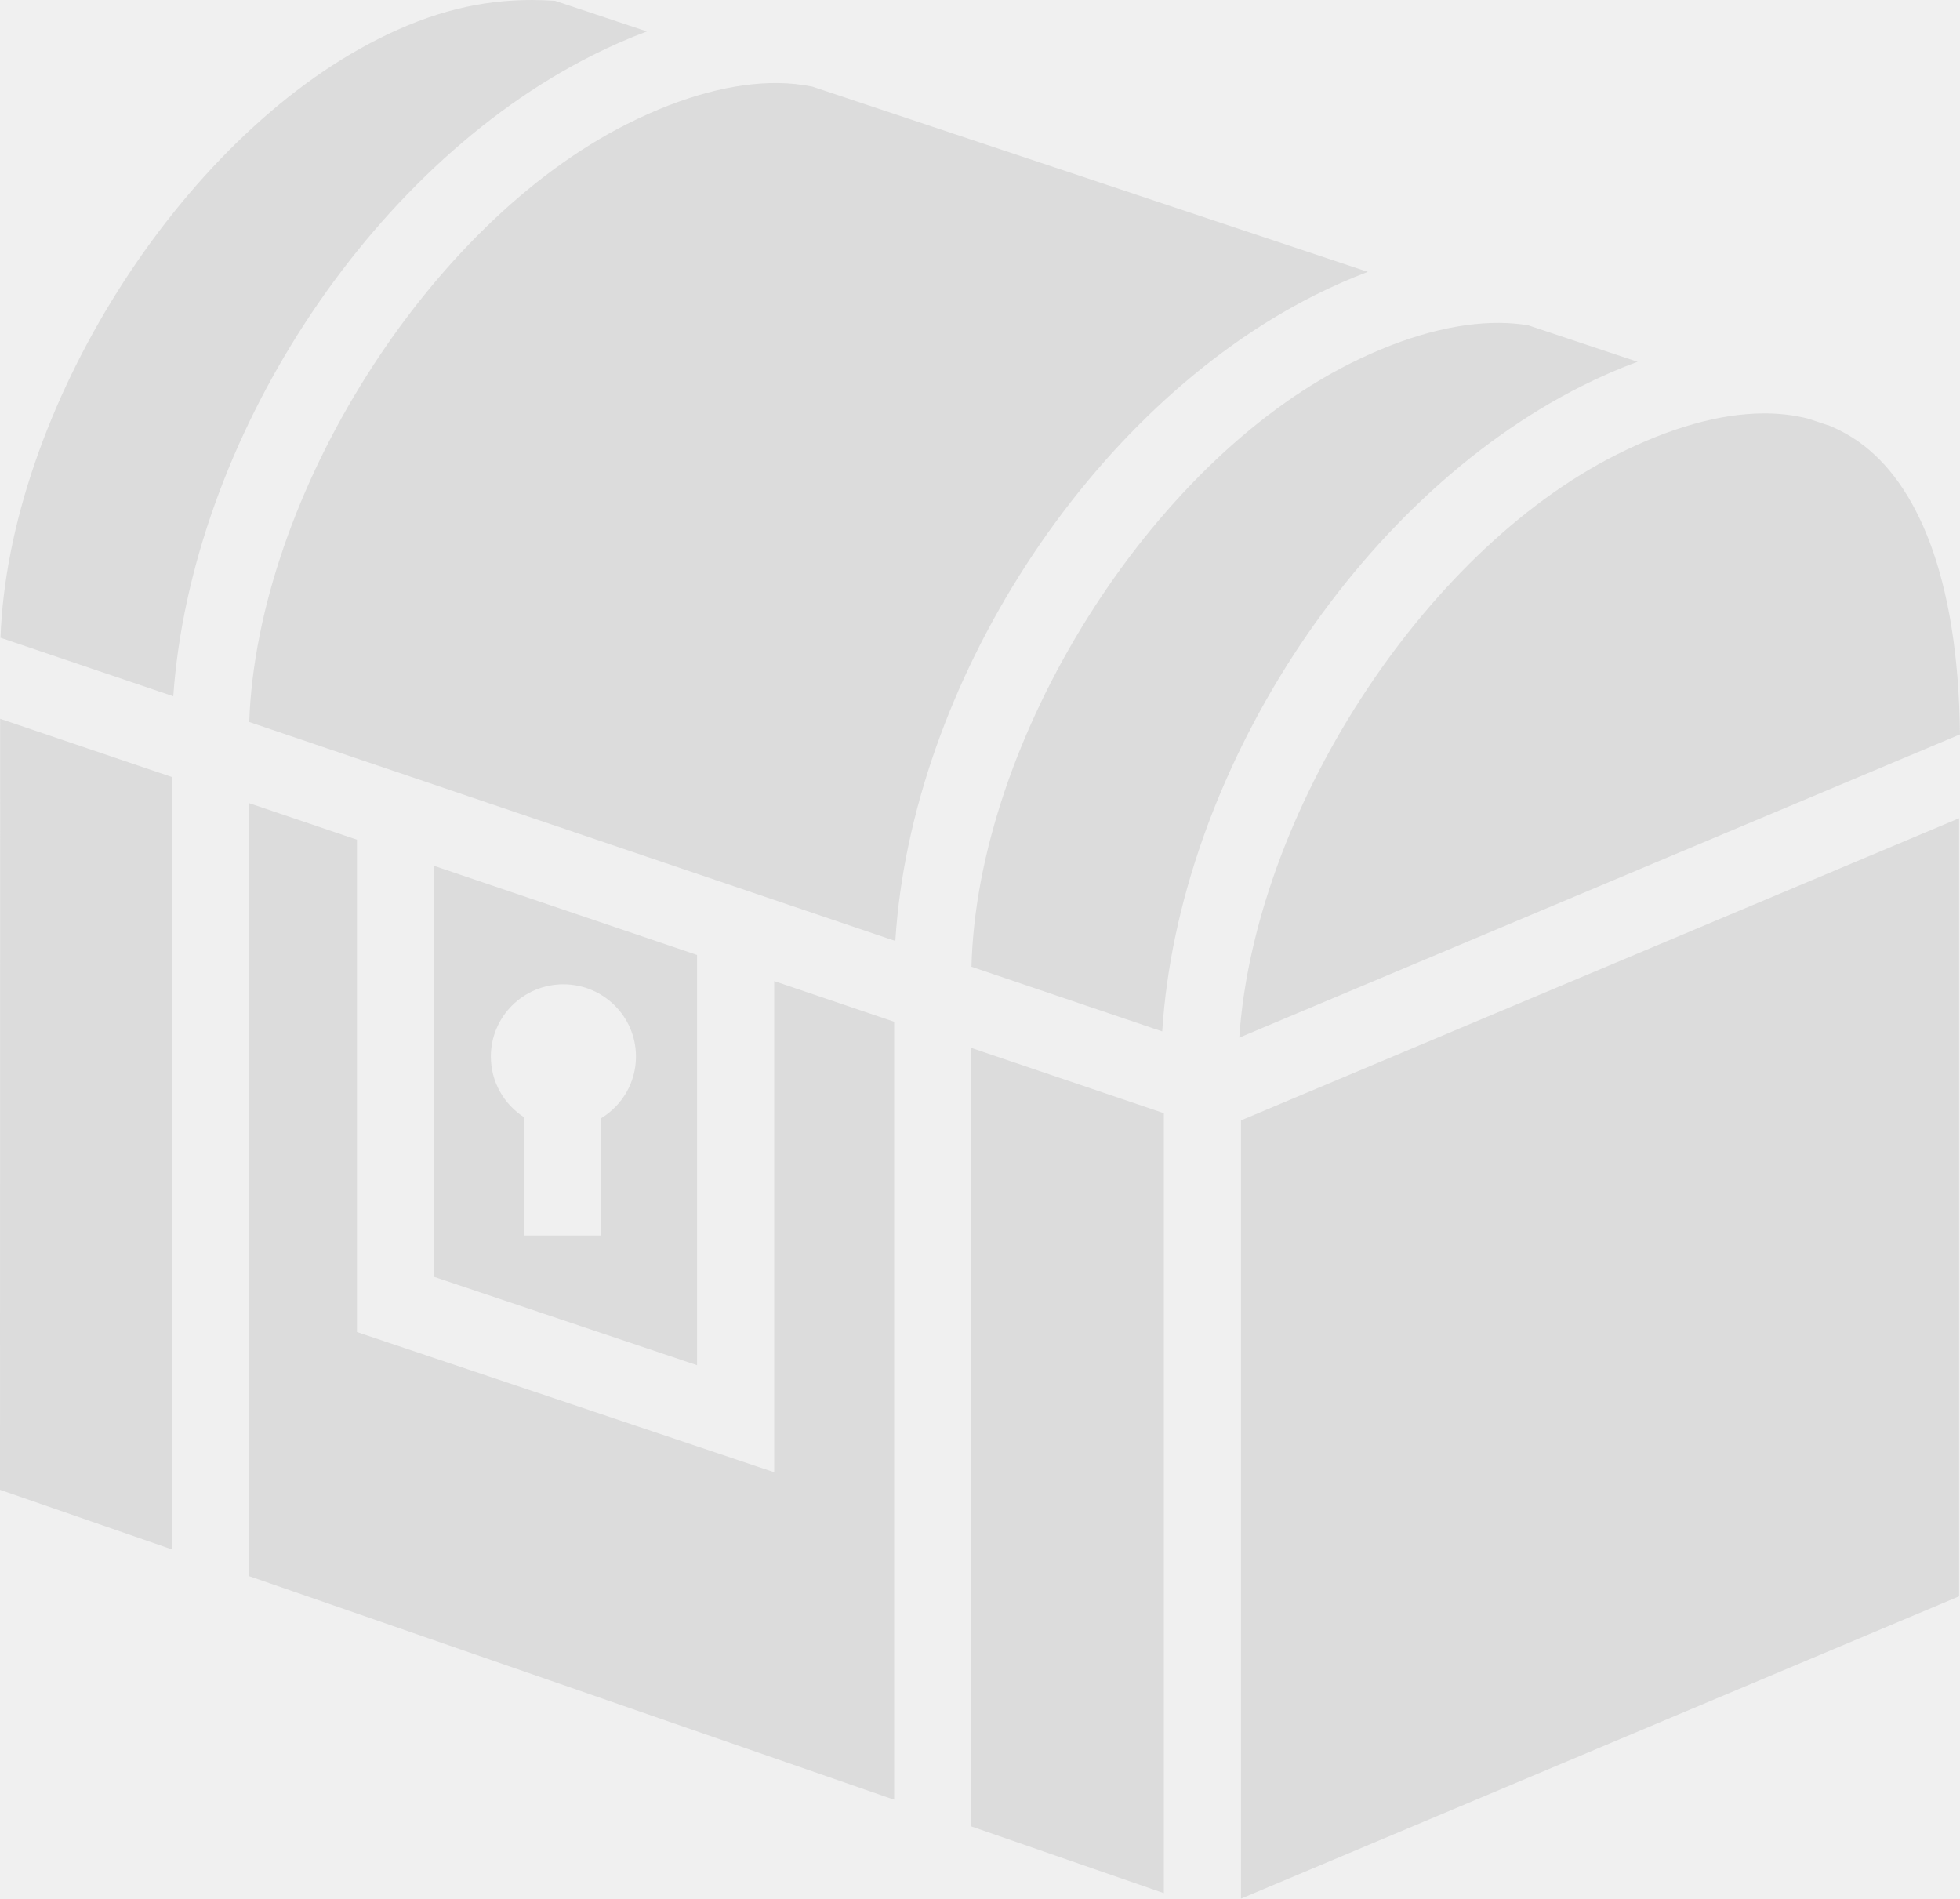
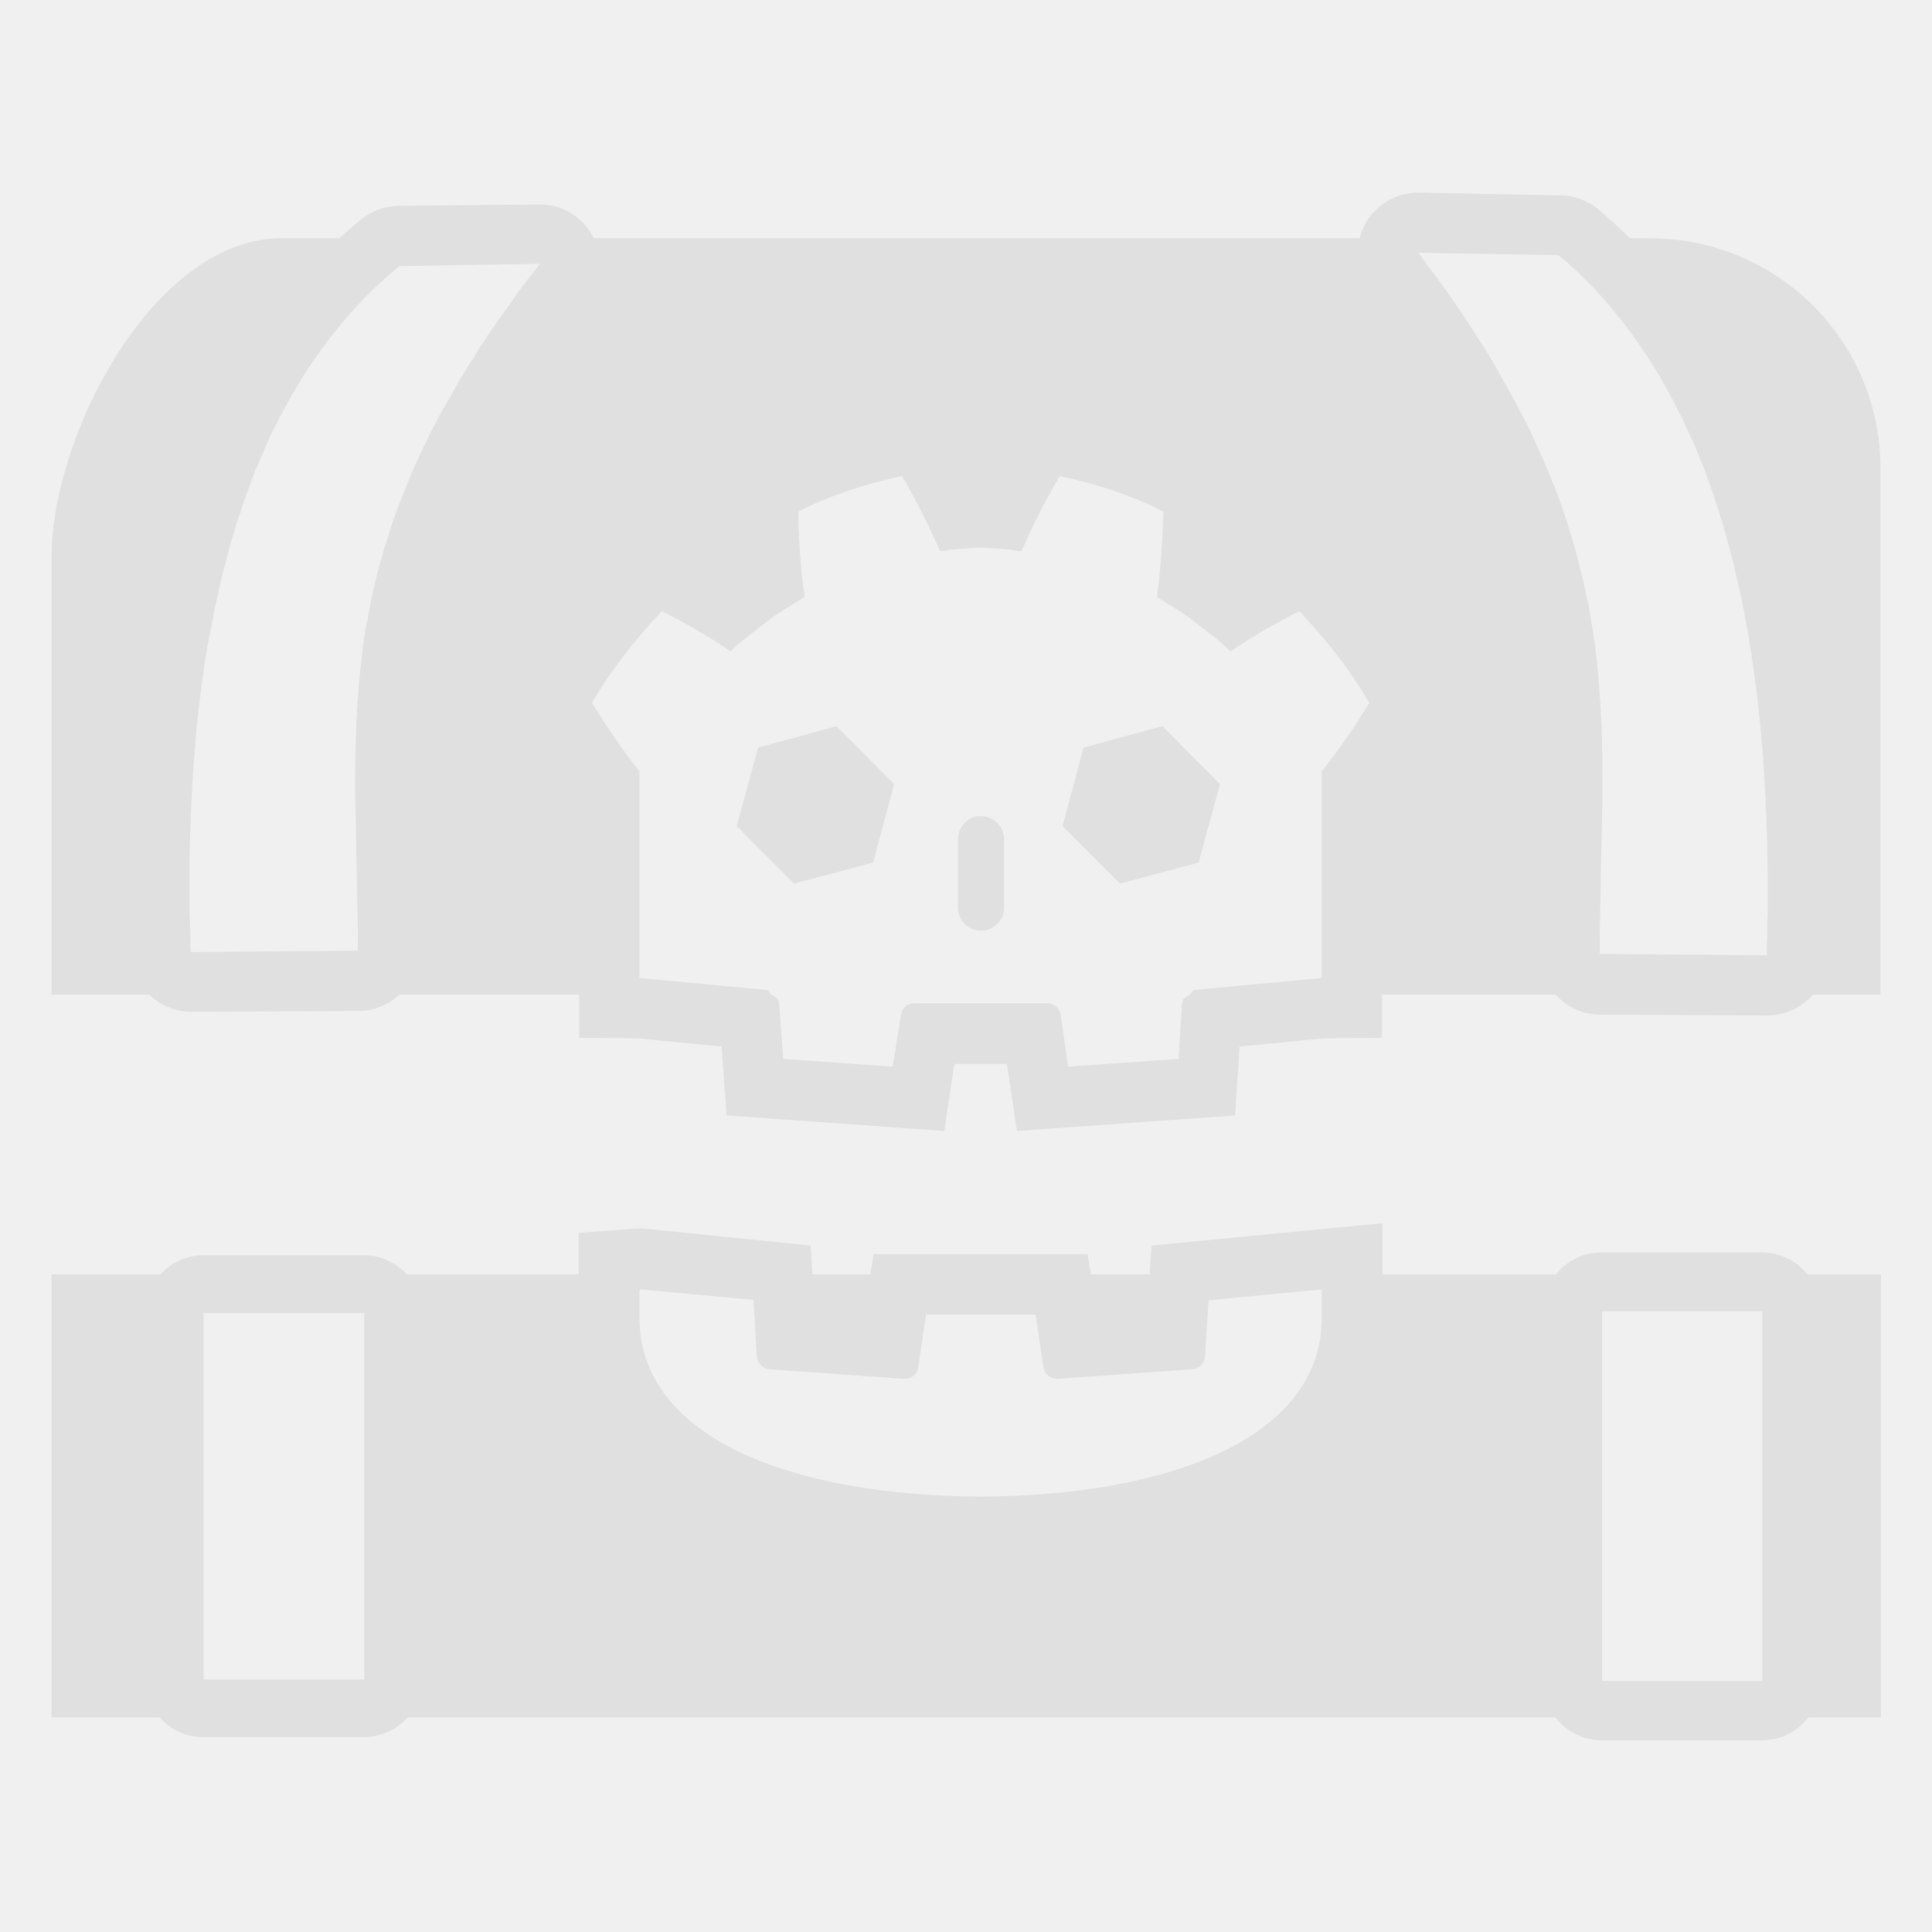
- <svg xmlns="http://www.w3.org/2000/svg" viewBox="0 0 30.183 29.235" version="1.1" id="svg8" width="30.183" height="29.235">
-   <defs id="defs12" />
-   <g class="" transform="matrix(0.1429461,0,0,0.1429461,-2.553732,-2.979235)" id="g6">
-     <path d="m 75.239,20.842 c -5.575,-0.016 -10.794,1.267 -16.584,4.175 h 0.002 C 37.209,35.797 18.8,65.095 17.917,89.538 l 18.614,6.307 C 38.456,68.427 57.461,38.976 81.689,26.798 h 8.76e-4 c 1.967,-0.988 3.924,-1.844 5.865,-2.569 l -9.901,-3.3 c -0.814,-0.054 -1.618,-0.084 -2.414,-0.086 z m 26.394,8.944 c -4.661,-0.04 -10.155,1.37 -16.201,4.405 l 0.002,-0.002 C 63.982,44.972 45.57,74.287 44.714,98.618 l 69.603,23.586 c 1.719,-27.564 20.815,-57.313 45.196,-69.567 h 8.8e-4 l 8.7e-4,-0.001 c 1.914,-0.96 3.818,-1.797 5.708,-2.51 L 105.381,30.174 c -1.18,-0.24 -2.428,-0.375 -3.748,-0.387 z m 77.825,25.837 c -4.66,-0.04 -10.155,1.37 -16.199,4.403 l -0.003,8.73e-4 c -21.606,10.862 -40.131,40.523 -40.736,64.955 l 20.551,6.964 c 1.741,-27.55 20.827,-57.269 45.194,-69.517 2.011,-1.011 4.021,-1.886 6.018,-2.618 L 182.476,55.877 c -0.963,-0.155 -1.967,-0.244 -3.018,-0.253 z m 28.268,9.752 c -4.567,0.041 -9.827,1.485 -15.716,4.445 -20.975,10.544 -39.042,38.802 -40.637,62.796 l 77.638,-32.661 c -0.18,-17.282 -4.783,-27.158 -10.86,-31.49 -1.044,-0.744 -2.165,-1.354 -3.358,-1.833 l -0.004,0.015 -2.106,-0.702 c -1.548,-0.393 -3.2,-0.588 -4.957,-0.571 z M 17.881,98.27 17.865,181.327 36.366,187.739 V 104.535 L 17.881,98.271 Z m 26.799,9.081 v 83.268 l 69.512,24.086 v -83.801 l -12.922,-4.38 v 52.908 L 56.321,164.335 v -53.039 z m 184.24,1.632 -77.365,32.546 v 83.833 l 77.364,-32.563 v -83.817 z m -164.284,5.131 v 44.277 l 28.322,9.514 V 123.71 L 64.635,114.113 Z m 13.925,12.757 c 4.317,0 7.816,3.485 7.816,7.785 0,2.809 -1.499,5.263 -3.739,6.632 v 12.639 h -8.313 v -12.735 c -2.152,-1.387 -3.58,-3.793 -3.58,-6.536 0,-4.299 3.499,-7.785 7.816,-7.785 z m 43.944,6.851 v 83.864 l 20.739,7.186 v -84.022 l -20.739,-7.028 z" fill="#ffffff" fill-opacity="1" id="path4" style="fill:#dcdcdc;fill-opacity:1;stroke-width:0.444" />
+ <svg xmlns="http://www.w3.org/2000/svg" width="16" height="16" viewBox="0 0 4.233 4.233" version="1.1" id="svg291">
+   <defs id="defs288">
+     <clipPath clipPathUnits="userSpaceOnUse" id="clipPath2268">
+       <path d="M -140.533,-197.315 H 981.987 V 596.387 H -140.533 Z" id="path2270" style="stroke-width:1.333" />
+     </clipPath>
+   </defs>
+   <g id="layer1">
+     <path id="path25746" style="fill:#e0e0e0;fill-opacity:1;stroke:none;stroke-width:0.056;stroke-linecap:round;stroke-linejoin:round;stroke-dasharray:none;stroke-dashoffset:0;stroke-opacity:1;paint-order:markers stroke fill" d="M 3.109 0.422 A 0.132 0.132 0 0 0 2.979 0.522 L 1.301 0.522 A 0.131 0.131 0 0 0 1.18 0.448 L 0.873 0.451 A 0.131 0.131 0 0 0 0.791 0.481 C 0.775 0.494 0.759 0.508 0.744 0.522 L 0.619 0.522 C 0.614 0.522 0.61 0.522 0.606 0.522 C 0.337 0.534 0.122 0.938 0.113 1.206 L 0.113 2.179 L 0.327 2.179 A 0.131 0.131 0 0 0 0.418 2.217 L 0.785 2.215 A 0.131 0.131 0 0 0 0.875 2.179 L 1.269 2.179 L 1.269 2.274 L 1.397 2.275 L 1.581 2.293 L 1.592 2.444 L 2.069 2.478 L 2.091 2.331 L 2.206 2.331 L 2.228 2.478 L 2.706 2.444 L 2.716 2.293 L 2.9 2.275 L 3.028 2.274 L 3.028 2.179 L 3.408 2.179 A 0.132 0.132 0 0 0 3.504 2.223 L 3.869 2.225 A 0.132 0.132 0 0 0 3.972 2.179 L 4.12 2.179 L 4.12 1.028 L 4.12 1.01 L 4.12 1.01 C 4.111 0.738 3.889 0.522 3.614 0.522 L 3.571 0.522 C 3.548 0.499 3.525 0.478 3.5 0.457 A 0.132 0.132 0 0 0 3.418 0.428 L 3.109 0.422 z M 3.108 0.554 L 3.415 0.559 C 3.523 0.65 3.606 0.762 3.67 0.886 C 3.674 0.894 3.678 0.902 3.682 0.91 C 3.686 0.917 3.69 0.925 3.693 0.933 C 3.697 0.941 3.701 0.949 3.704 0.957 C 3.708 0.965 3.712 0.973 3.715 0.981 C 3.718 0.989 3.722 0.998 3.725 1.006 C 3.728 1.014 3.732 1.022 3.735 1.03 C 3.738 1.039 3.741 1.047 3.744 1.056 C 3.747 1.064 3.75 1.072 3.753 1.081 C 3.756 1.089 3.758 1.097 3.761 1.106 C 3.764 1.114 3.767 1.123 3.769 1.131 C 3.772 1.14 3.775 1.148 3.777 1.157 C 3.78 1.166 3.782 1.174 3.784 1.183 C 3.787 1.191 3.789 1.2 3.791 1.209 C 3.793 1.217 3.796 1.226 3.798 1.235 C 3.8 1.243 3.802 1.252 3.804 1.261 C 3.806 1.27 3.808 1.278 3.81 1.287 C 3.812 1.295 3.814 1.304 3.816 1.313 C 3.818 1.322 3.819 1.331 3.821 1.339 C 3.823 1.348 3.824 1.357 3.826 1.366 C 3.827 1.375 3.829 1.383 3.831 1.392 C 3.832 1.401 3.833 1.41 3.835 1.419 C 3.862 1.586 3.871 1.754 3.873 1.908 C 3.873 1.924 3.873 1.94 3.873 1.956 C 3.873 1.972 3.873 1.987 3.873 2.002 C 3.872 2.018 3.872 2.033 3.872 2.048 C 3.871 2.063 3.871 2.079 3.871 2.093 L 3.505 2.09 C 3.505 2.059 3.505 2.028 3.506 1.997 C 3.508 1.829 3.517 1.671 3.504 1.509 C 3.501 1.465 3.496 1.42 3.489 1.375 C 3.487 1.367 3.486 1.359 3.485 1.352 C 3.484 1.344 3.482 1.337 3.481 1.329 C 3.48 1.322 3.478 1.314 3.476 1.306 C 3.475 1.299 3.473 1.291 3.471 1.283 C 3.469 1.275 3.468 1.268 3.466 1.26 C 3.464 1.252 3.462 1.244 3.46 1.237 C 3.458 1.229 3.456 1.221 3.454 1.213 C 3.452 1.206 3.45 1.197 3.447 1.19 C 3.445 1.182 3.443 1.174 3.44 1.166 C 3.433 1.142 3.425 1.118 3.416 1.093 C 3.413 1.085 3.41 1.077 3.407 1.069 C 3.403 1.06 3.4 1.053 3.397 1.044 C 3.393 1.036 3.39 1.027 3.386 1.019 C 3.376 0.994 3.364 0.969 3.352 0.943 C 3.348 0.934 3.343 0.925 3.339 0.917 C 3.334 0.908 3.33 0.9 3.325 0.891 C 3.321 0.882 3.316 0.873 3.311 0.865 C 3.307 0.856 3.301 0.847 3.296 0.838 C 3.291 0.829 3.286 0.82 3.281 0.811 C 3.276 0.802 3.27 0.793 3.265 0.783 C 3.259 0.774 3.254 0.765 3.248 0.756 C 3.242 0.747 3.236 0.737 3.23 0.728 C 3.224 0.719 3.218 0.709 3.212 0.7 C 3.193 0.671 3.173 0.643 3.152 0.613 C 3.145 0.604 3.137 0.594 3.13 0.584 C 3.123 0.574 3.115 0.564 3.108 0.554 z M 1.183 0.578 C 1.175 0.588 1.168 0.598 1.16 0.607 C 1.153 0.617 1.145 0.627 1.138 0.636 C 1.131 0.646 1.125 0.655 1.118 0.665 C 1.111 0.674 1.104 0.684 1.098 0.693 C 1.091 0.702 1.085 0.712 1.078 0.721 C 1.072 0.73 1.066 0.739 1.06 0.748 C 1.054 0.757 1.048 0.767 1.042 0.776 C 1.037 0.785 1.031 0.794 1.025 0.803 C 1.02 0.811 1.015 0.821 1.009 0.829 C 1.004 0.838 0.999 0.847 0.994 0.856 C 0.989 0.865 0.984 0.873 0.979 0.882 C 0.974 0.891 0.969 0.899 0.964 0.908 C 0.96 0.917 0.955 0.925 0.951 0.933 C 0.946 0.942 0.942 0.951 0.938 0.959 C 0.934 0.968 0.93 0.976 0.926 0.984 C 0.922 0.992 0.918 1.001 0.914 1.009 C 0.91 1.018 0.907 1.025 0.903 1.034 C 0.9 1.042 0.896 1.05 0.893 1.058 C 0.89 1.066 0.886 1.075 0.883 1.083 C 0.88 1.091 0.877 1.099 0.874 1.106 C 0.871 1.114 0.868 1.122 0.865 1.13 C 0.862 1.138 0.859 1.146 0.857 1.154 C 0.854 1.162 0.852 1.17 0.85 1.178 C 0.847 1.185 0.845 1.193 0.842 1.201 C 0.84 1.209 0.838 1.216 0.836 1.224 C 0.833 1.231 0.831 1.239 0.829 1.247 C 0.823 1.27 0.818 1.293 0.813 1.315 C 0.812 1.323 0.81 1.33 0.809 1.337 C 0.807 1.345 0.806 1.353 0.805 1.36 C 0.803 1.367 0.802 1.375 0.8 1.382 C 0.799 1.39 0.798 1.397 0.797 1.404 C 0.796 1.411 0.795 1.419 0.794 1.426 C 0.793 1.434 0.793 1.441 0.792 1.448 C 0.791 1.455 0.79 1.463 0.789 1.47 C 0.788 1.477 0.788 1.485 0.787 1.492 C 0.78 1.572 0.778 1.651 0.778 1.73 C 0.778 1.744 0.779 1.758 0.779 1.773 C 0.78 1.845 0.782 1.917 0.783 1.992 C 0.784 2.007 0.784 2.022 0.784 2.038 C 0.784 2.053 0.784 2.068 0.784 2.083 L 0.418 2.086 C 0.417 2.072 0.417 2.057 0.417 2.042 C 0.416 2.028 0.416 2.012 0.415 1.997 C 0.415 1.982 0.416 1.967 0.415 1.951 C 0.415 1.936 0.415 1.92 0.415 1.904 C 0.417 1.754 0.426 1.589 0.453 1.425 C 0.457 1.399 0.463 1.374 0.468 1.348 C 0.469 1.339 0.471 1.33 0.473 1.322 C 0.475 1.313 0.477 1.305 0.479 1.296 C 0.484 1.27 0.491 1.245 0.498 1.219 C 0.5 1.211 0.502 1.202 0.504 1.194 C 0.507 1.185 0.509 1.177 0.512 1.169 C 0.514 1.161 0.517 1.152 0.519 1.144 C 0.522 1.135 0.525 1.127 0.528 1.119 C 0.53 1.111 0.533 1.102 0.536 1.094 C 0.539 1.086 0.542 1.077 0.545 1.069 C 0.548 1.061 0.551 1.053 0.554 1.045 C 0.557 1.037 0.56 1.029 0.564 1.021 C 0.567 1.013 0.571 1.005 0.574 0.997 C 0.578 0.989 0.581 0.981 0.584 0.973 C 0.588 0.965 0.592 0.957 0.595 0.949 C 0.599 0.941 0.603 0.934 0.607 0.926 C 0.611 0.918 0.615 0.911 0.619 0.903 C 0.623 0.896 0.627 0.888 0.631 0.881 C 0.635 0.873 0.64 0.866 0.644 0.858 C 0.704 0.755 0.78 0.661 0.875 0.583 L 1.183 0.578 z M 1.976 1.043 C 2.007 1.095 2.035 1.152 2.06 1.208 C 2.089 1.203 2.119 1.201 2.148 1.2 L 2.149 1.2 L 2.149 1.2 C 2.179 1.201 2.208 1.203 2.238 1.208 C 2.262 1.152 2.291 1.095 2.322 1.043 C 2.4 1.06 2.477 1.084 2.549 1.121 C 2.547 1.185 2.543 1.246 2.535 1.308 C 2.563 1.326 2.592 1.342 2.618 1.363 C 2.645 1.384 2.672 1.403 2.696 1.427 C 2.744 1.395 2.795 1.365 2.847 1.339 C 2.904 1.4 2.957 1.466 3 1.54 C 2.968 1.593 2.934 1.642 2.897 1.689 L 2.896 1.689 L 2.896 2.106 L 2.896 2.143 C 2.895 2.143 2.894 2.142 2.893 2.143 L 2.617 2.169 C 2.613 2.17 2.612 2.173 2.61 2.176 C 2.609 2.177 2.609 2.178 2.608 2.179 C 2.6 2.184 2.591 2.187 2.59 2.197 L 2.582 2.32 L 2.34 2.337 L 2.324 2.224 C 2.322 2.209 2.309 2.198 2.294 2.198 L 2.003 2.198 C 1.988 2.198 1.976 2.209 1.974 2.224 L 1.956 2.337 L 1.716 2.32 L 1.707 2.197 C 1.706 2.187 1.697 2.184 1.689 2.179 C 1.688 2.178 1.688 2.177 1.687 2.176 C 1.685 2.173 1.684 2.17 1.68 2.169 L 1.404 2.143 C 1.403 2.142 1.402 2.143 1.401 2.143 L 1.401 1.689 L 1.4 1.689 C 1.363 1.642 1.33 1.593 1.297 1.54 C 1.34 1.466 1.393 1.4 1.45 1.339 C 1.502 1.365 1.553 1.395 1.601 1.427 C 1.625 1.403 1.652 1.384 1.679 1.363 C 1.705 1.342 1.735 1.326 1.763 1.308 C 1.754 1.246 1.75 1.185 1.749 1.121 C 1.821 1.084 1.898 1.06 1.976 1.043 z M 1.833 1.591 L 1.661 1.638 L 1.614 1.81 L 1.74 1.936 L 1.913 1.89 L 1.959 1.718 L 1.833 1.591 z M 2.547 1.591 L 2.374 1.638 L 2.328 1.81 L 2.454 1.936 L 2.626 1.89 L 2.673 1.718 L 2.547 1.591 z M 2.144 1.788 C 2.119 1.791 2.099 1.812 2.099 1.839 L 2.099 1.989 C 2.099 2.017 2.121 2.039 2.149 2.039 C 2.177 2.039 2.2 2.017 2.2 1.989 L 2.2 1.839 C 2.2 1.811 2.177 1.788 2.149 1.788 C 2.147 1.788 2.146 1.788 2.145 1.788 L 2.144 1.788 z M 3.029 2.68 L 2.523 2.729 L 2.519 2.792 L 2.39 2.792 L 2.383 2.748 L 1.914 2.748 L 1.907 2.792 L 1.78 2.792 L 1.776 2.729 L 1.404 2.691 L 1.268 2.701 L 1.268 2.792 L 0.891 2.792 A 0.128 0.128 0 0 0 0.799 2.75 L 0.445 2.75 A 0.128 0.128 0 0 0 0.352 2.792 L 0.113 2.792 L 0.113 3.763 L 0.35 3.763 A 0.128 0.128 0 0 0 0.445 3.806 L 0.799 3.806 A 0.128 0.128 0 0 0 0.893 3.763 L 3.408 3.763 A 0.128 0.128 0 0 0 3.51 3.813 L 3.861 3.813 A 0.128 0.128 0 0 0 3.962 3.763 L 4.121 3.763 L 4.121 2.792 L 3.96 2.792 A 0.128 0.128 0 0 0 3.861 2.744 L 3.51 2.744 A 0.128 0.128 0 0 0 3.409 2.792 L 3.029 2.792 L 3.029 2.68 z M 1.401 2.825 L 1.401 2.825 L 1.651 2.848 L 1.658 2.972 C 1.659 2.987 1.672 2.999 1.686 3 L 1.98 3.021 C 1.996 3.022 2.01 3.011 2.012 2.995 L 2.029 2.88 L 2.269 2.88 L 2.286 2.995 C 2.288 3.008 2.298 3.018 2.31 3.02 C 2.312 3.021 2.314 3.021 2.316 3.021 C 2.317 3.021 2.317 3.021 2.318 3.021 L 2.612 3 C 2.627 2.999 2.639 2.987 2.64 2.972 L 2.648 2.849 L 2.896 2.825 C 2.896 2.851 2.896 2.881 2.896 2.887 C 2.896 3.15 2.563 3.277 2.149 3.279 L 2.148 3.279 C 1.734 3.277 1.401 3.15 1.401 2.887 C 1.401 2.881 1.401 2.851 1.401 2.825 z M 3.51 2.873 L 3.861 2.873 L 3.861 3.683 L 3.51 3.683 L 3.51 2.873 z M 0.446 2.877 L 0.798 2.877 L 0.798 3.68 L 0.446 3.68 L 0.446 2.877 z " fill="#E0E0E0" />
  </g>
</svg>
